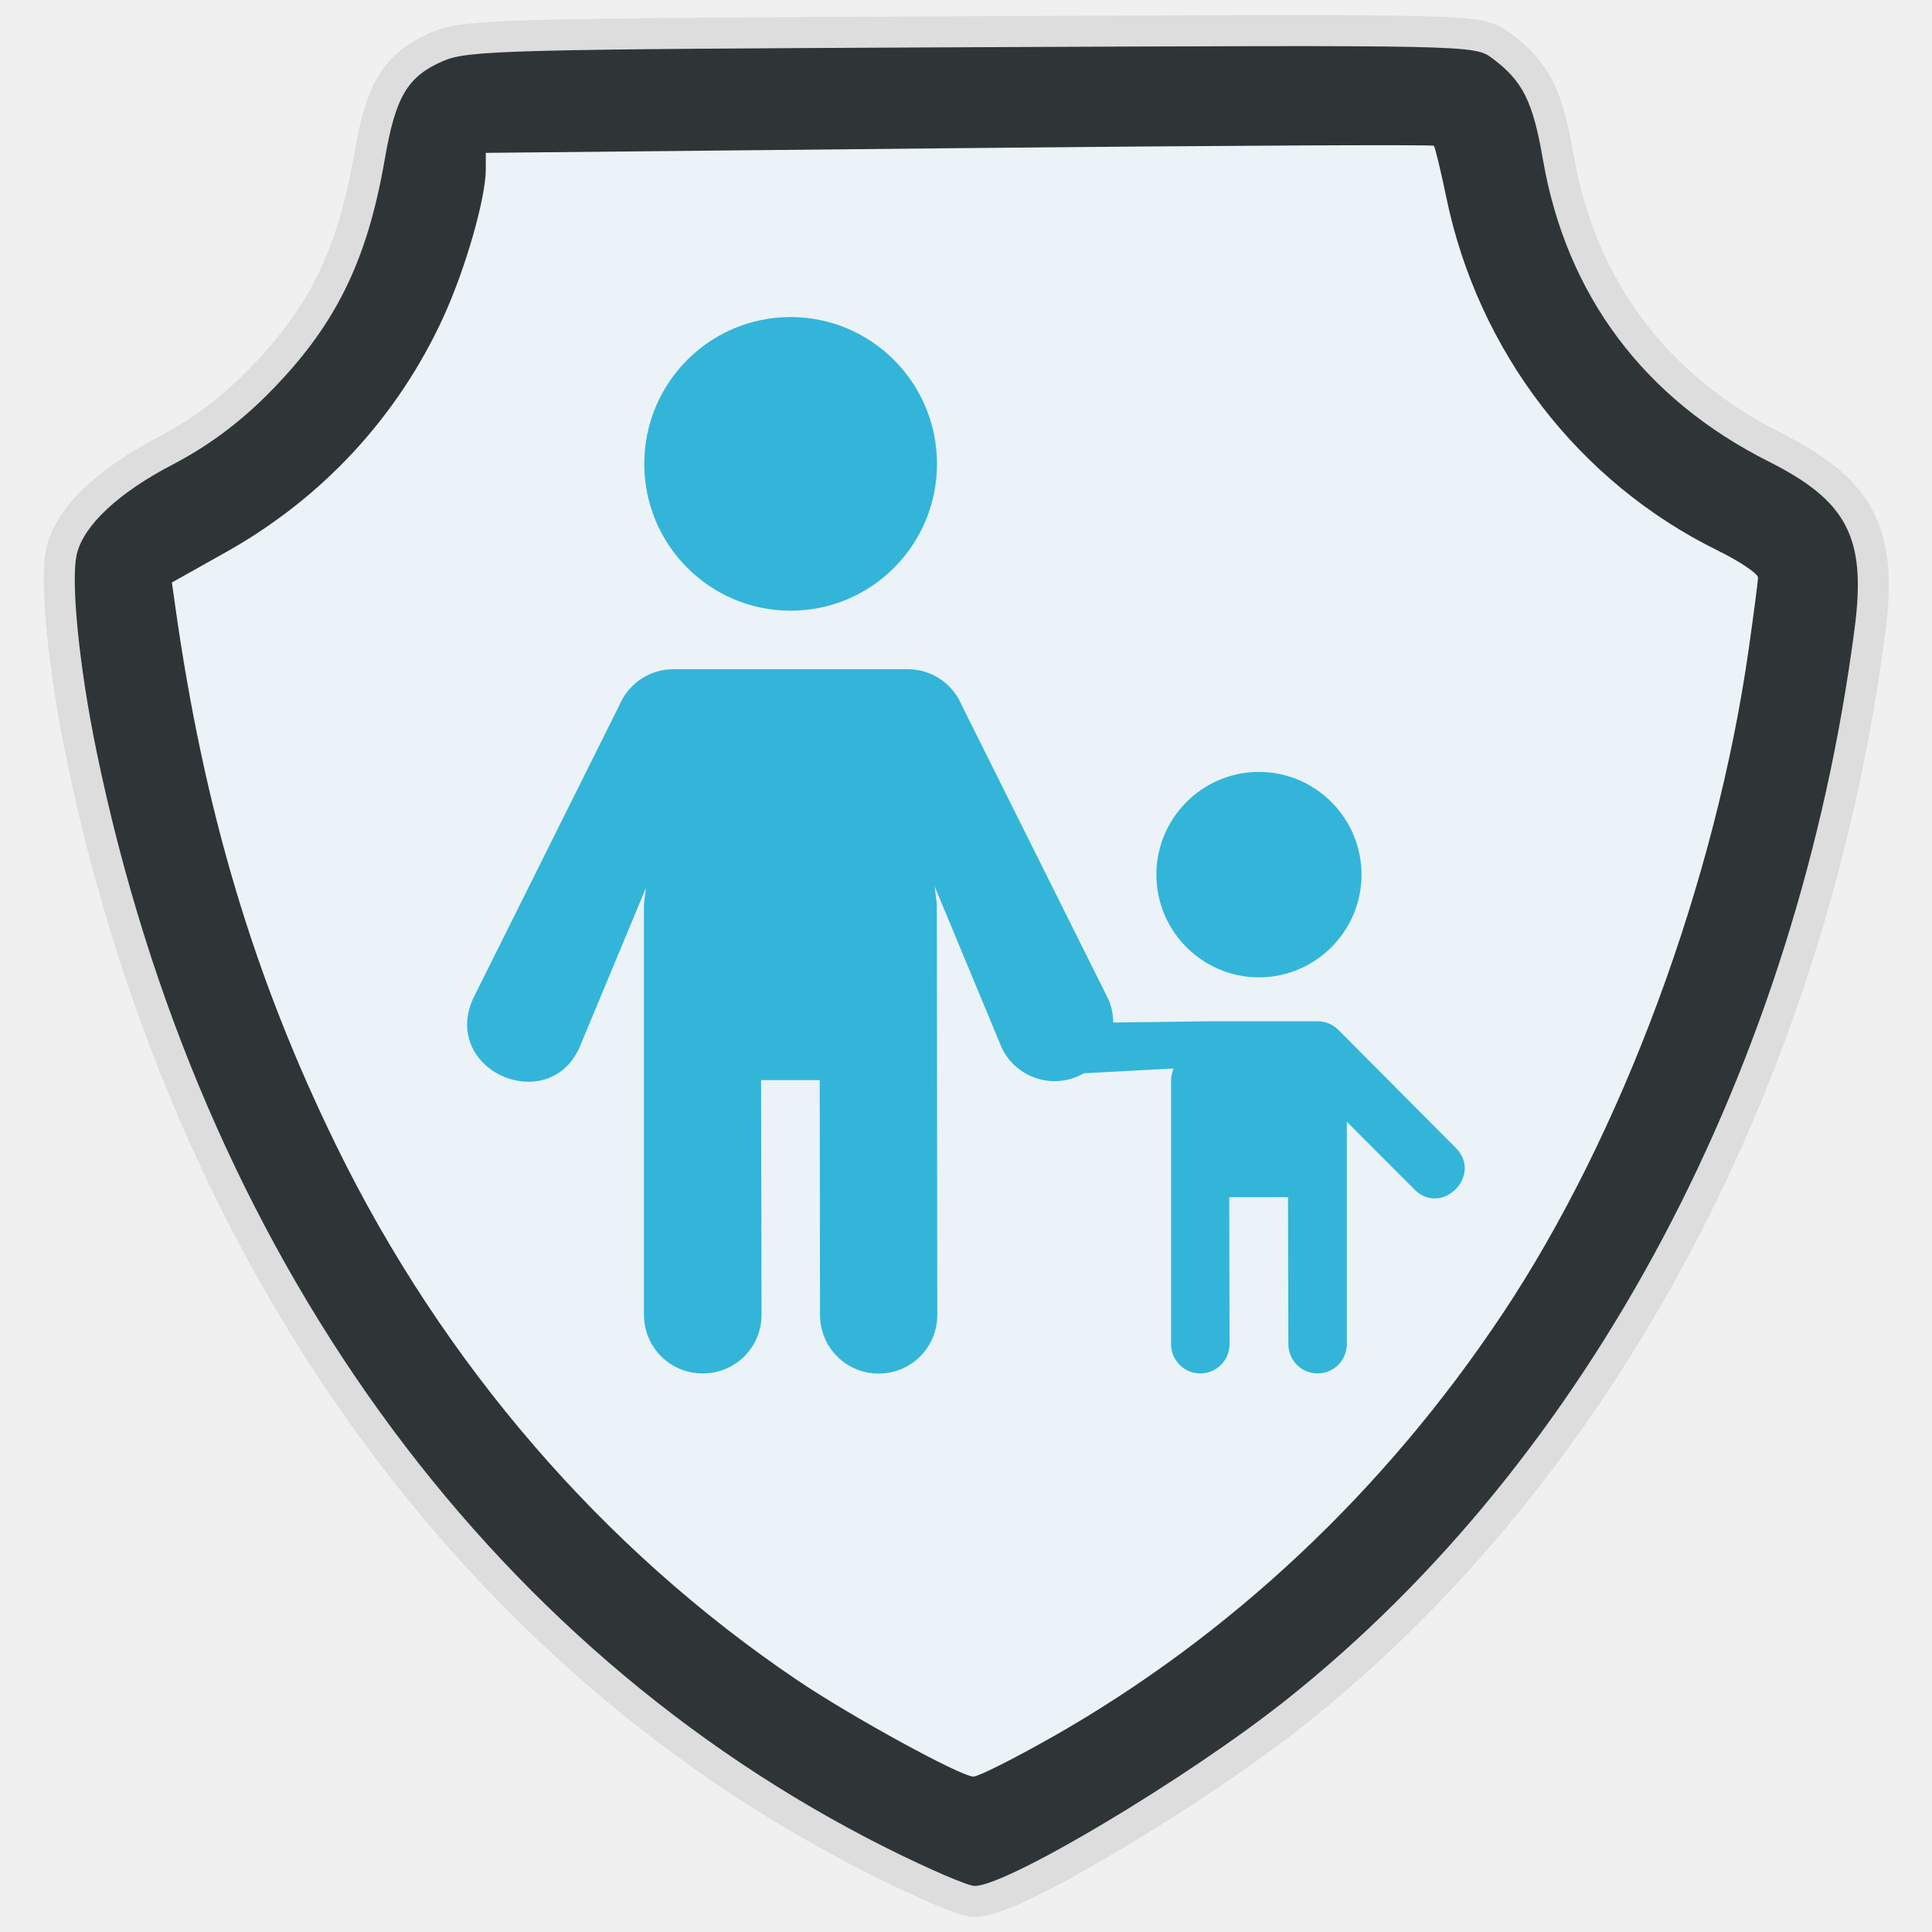
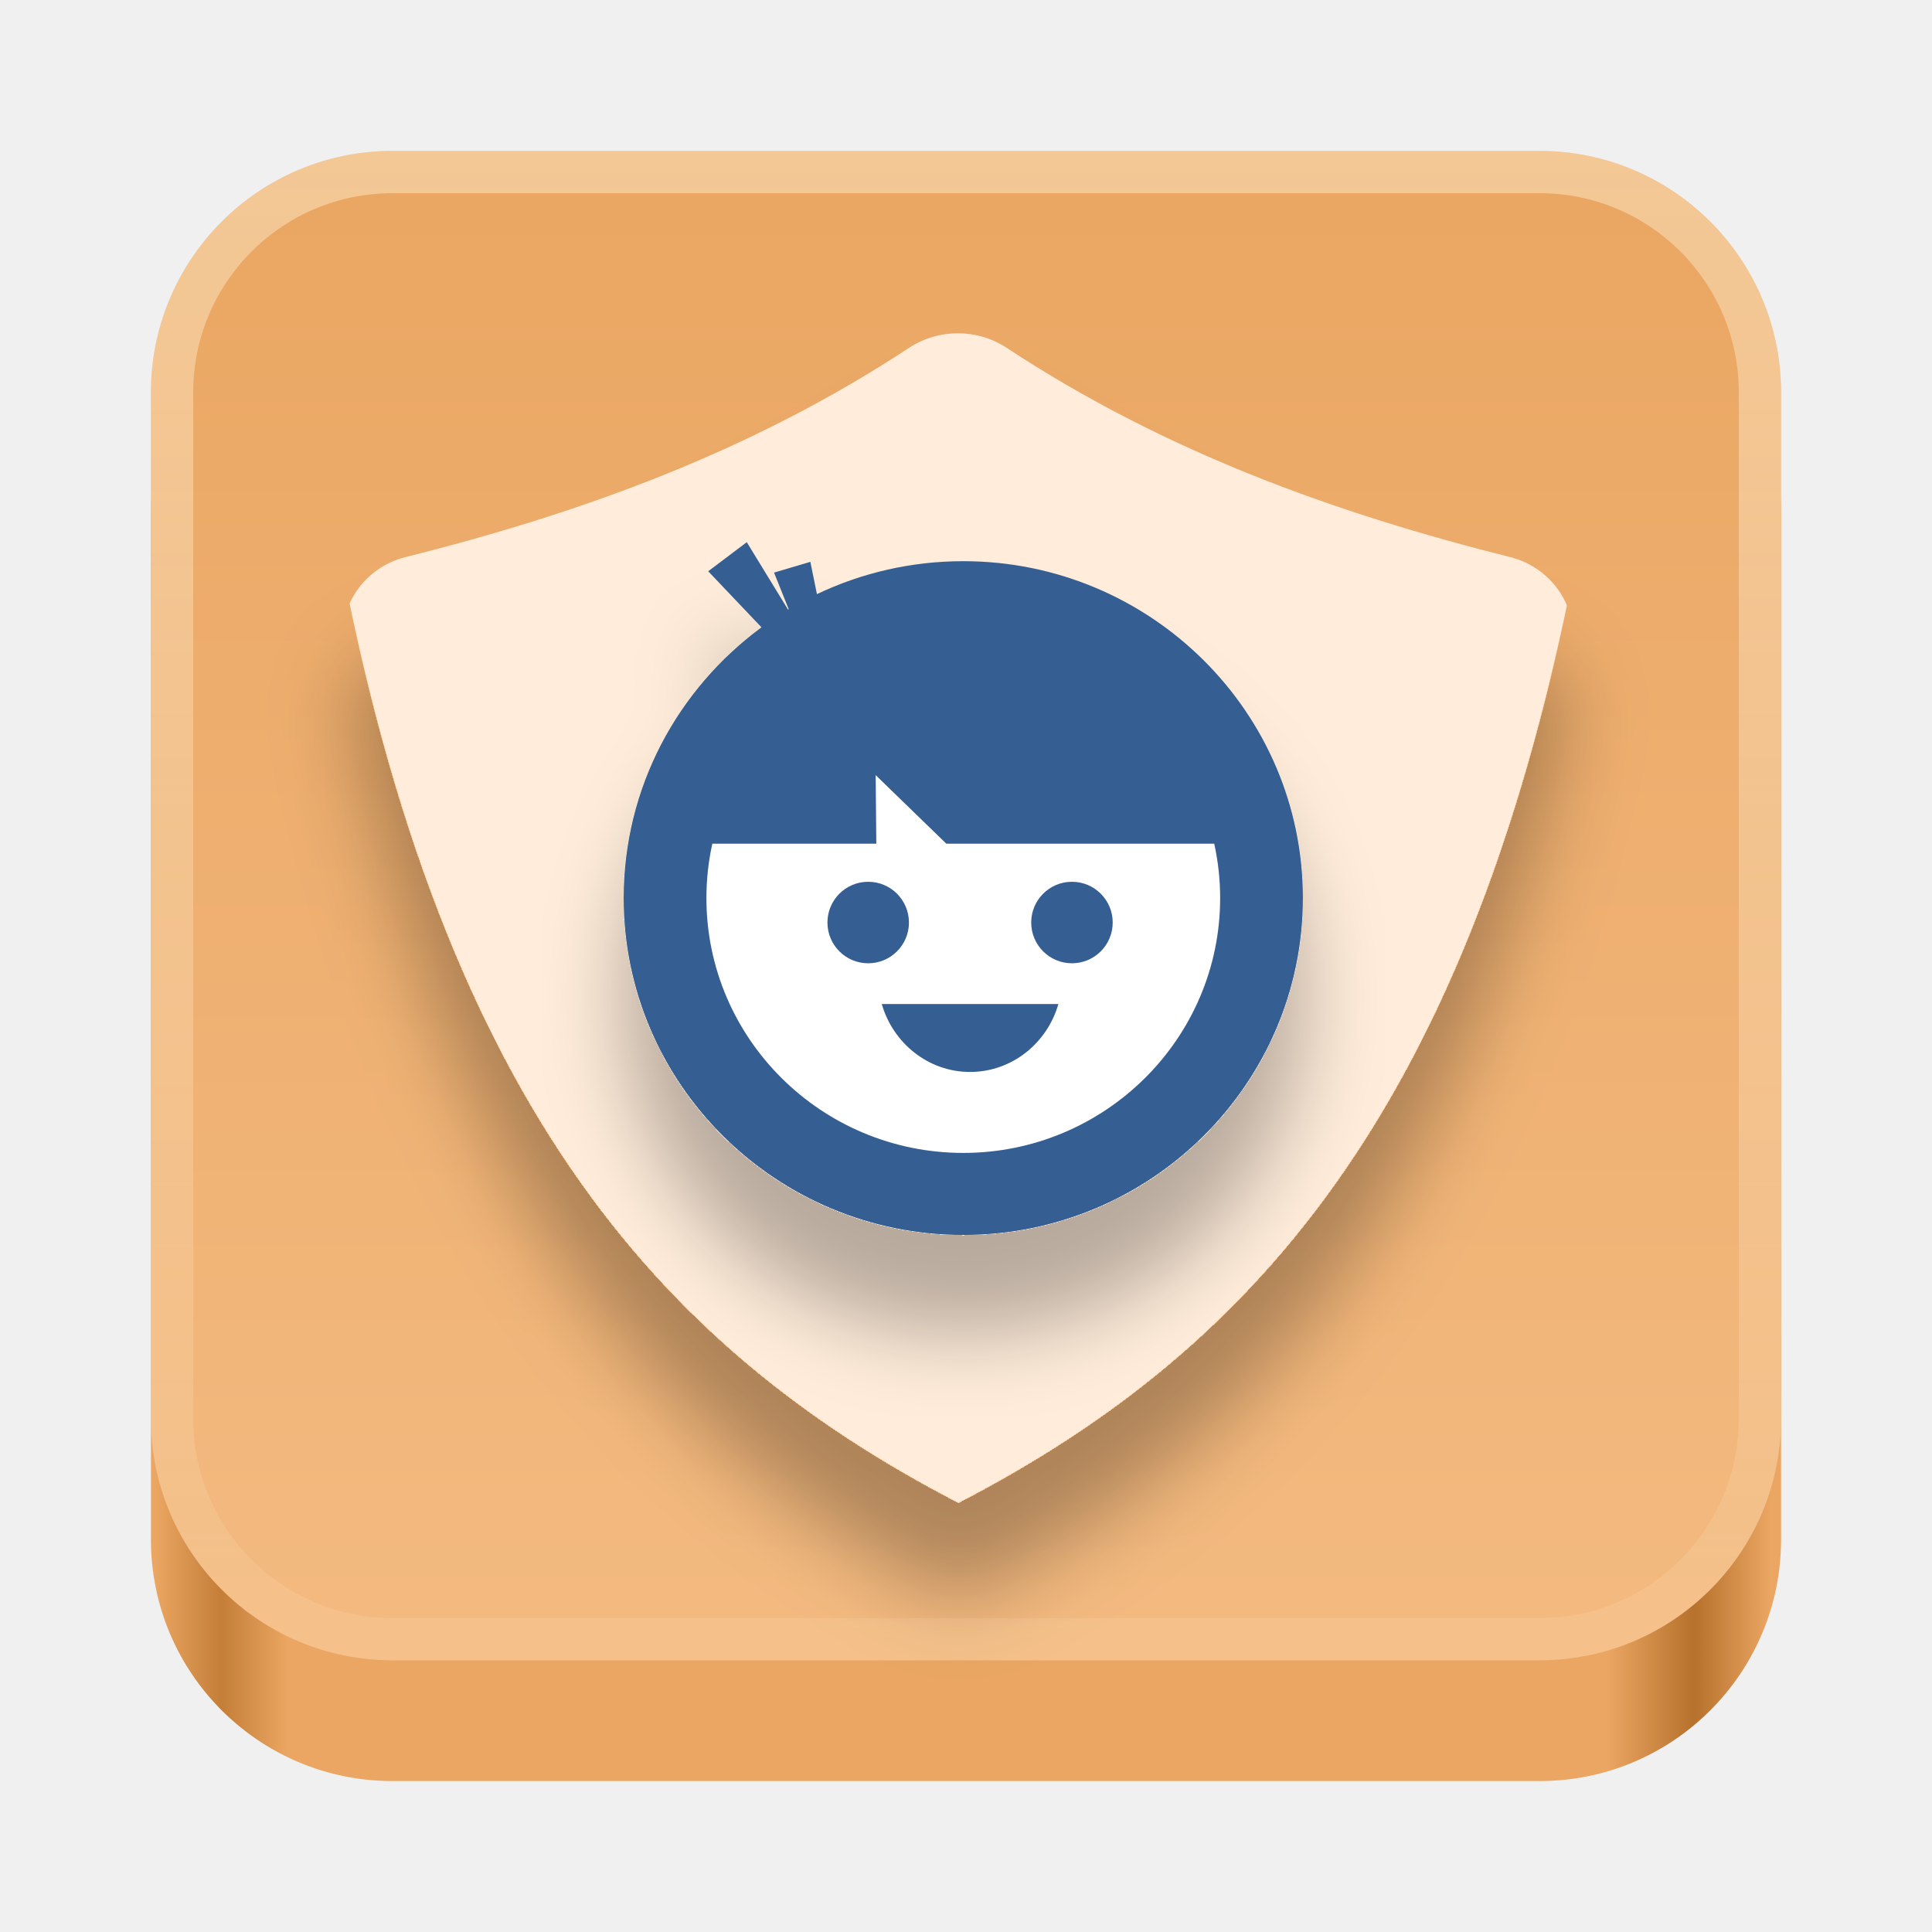
- <svg xmlns="http://www.w3.org/2000/svg" width="64" height="64" viewBox="0 0 16.933 16.933" version="1.1" id="svg1">
-   <defs id="defs1">
-     <linearGradient id="SVGID_00000129901450951144020920000007753056098303935627_" gradientUnits="userSpaceOnUse" x1="-434.028" y1="-74.135" x2="-434.028" y2="-49.801" gradientTransform="matrix(1,0,0,-1,0,-121.5918)">
-       <stop offset="0" style="stop-color:#27AFD9" id="stop80" />
-       <stop offset="1" style="stop-color:#42BDD9" id="stop81" />
-     </linearGradient>
-   </defs>
-   <g id="layer1">
-     <g id="g2" transform="matrix(1.35598,0,0,1.35598,-3.013962,-3.013962)">
-       <g id="g1">
-         <g id="g321" transform="matrix(0.1202119,0,0,0.1202119,134.4769,-3.58447)">
-           <path style="fill:#2f3536;fill-opacity:1;stroke:#dddddd;stroke-width:3.334;stroke-dasharray:none;stroke-opacity:1" d="m -1052.522,147.664 c -21.587,-10.823 -36.899,-32.076 -42.458,-58.933 -0.943,-4.555 -1.41,-9.26 -1.058,-10.661 0.387,-1.542 2.253,-3.278 5.138,-4.779 1.846,-0.96 3.537,-2.206 5.059,-3.724 3.652,-3.646 5.391,-7.12 6.354,-12.699 0.583,-3.372 1.221,-4.448 3.13,-5.276 1.339,-0.58 3.324,-0.632 28.449,-0.745 26.835,-0.12 27.016,-0.117 27.965,0.591 1.647,1.229 2.184,2.304 2.731,5.463 1.257,7.265 5.433,12.85 12.126,16.217 4.249,2.138 5.265,4.106 4.631,8.97 -3.078,23.607 -14.252,44.666 -30.583,57.635 -5.297,4.207 -14.982,9.989 -16.731,9.989 -0.366,0 -2.504,-0.922 -4.751,-2.048 z" id="path287" />
-           <path style="fill:#2f3536;fill-opacity:1;stroke-width:7.079" d="m -1052.522,147.664 c -21.587,-10.823 -36.899,-32.076 -42.458,-58.933 -0.943,-4.555 -1.41,-9.26 -1.058,-10.661 0.387,-1.542 2.253,-3.278 5.138,-4.779 1.846,-0.96 3.537,-2.206 5.059,-3.724 3.652,-3.646 5.391,-7.12 6.354,-12.699 0.583,-3.372 1.221,-4.448 3.13,-5.276 1.339,-0.58 3.324,-0.632 28.449,-0.745 26.835,-0.12 27.016,-0.117 27.965,0.591 1.647,1.229 2.184,2.304 2.731,5.463 1.257,7.265 5.433,12.85 12.126,16.217 4.249,2.138 5.265,4.106 4.631,8.97 -3.078,23.607 -14.252,44.666 -30.583,57.635 -5.297,4.207 -14.982,9.989 -16.731,9.989 -0.366,0 -2.504,-0.922 -4.751,-2.048 z" id="path290" />
-           <path style="fill:#ebf3f8;fill-opacity:1;stroke-width:7.079" d="m -1043.627,141.721 c 9.598,-5.447 17.878,-13.224 24.232,-22.759 6.427,-9.646 11.466,-23.248 13.246,-35.76 0.27,-1.9 0.495,-3.628 0.498,-3.839 0,-0.212 -0.975,-0.867 -2.174,-1.458 -7.483,-3.684 -12.876,-10.705 -14.587,-18.992 -0.3,-1.452 -0.602,-2.697 -0.671,-2.766 -0.071,-0.071 -11.566,-0.014 -25.549,0.127 l -25.423,0.253 v 0.877 c 0,1.554 -1.086,5.344 -2.278,7.948 -2.447,5.348 -6.491,9.724 -11.672,12.632 l -2.927,1.643 0.178,1.269 c 1.545,10.979 4.231,19.971 8.676,29.044 5.734,11.703 14.322,21.657 24.767,28.705 2.912,1.965 8.784,5.179 9.474,5.186 0.263,0.003 2.157,-0.948 4.209,-2.112 z" id="path291" />
-         </g>
-         <path style="fill:#33b5d9;fill-opacity:1;stroke-width:0.19" d="m 7.333,4.272 c -0.523,0 -0.946,0.425 -0.946,0.949 0,0.524 0.424,0.949 0.946,0.949 0.523,0 0.946,-0.425 0.946,-0.949 0,-0.524 -0.424,-0.949 -0.946,-0.949 z M 6.576,6.548 C 6.423,6.548 6.285,6.64 6.226,6.781 L 5.28,8.678 C 5.07,9.151 5.79,9.452 5.978,8.97 L 6.398,7.961 6.385,8.066 V 10.721 c 0,0.21 0.169,0.379 0.379,0.379 h 0.002 c 0.21,0 0.379,-0.169 0.379,-0.379 L 7.142,9.204 H 7.521 l 0.002,1.518 c 2.088e-4,0.21 0.169,0.379 0.379,0.379 0.21,0 0.379,-0.169 0.379,-0.379 L 8.278,8.066 8.264,7.952 8.687,8.97 c 0.084,0.216 0.341,0.306 0.541,0.19 l 0.579,-0.031 c -0.005,0.025 -0.015,0.048 -0.015,0.074 v 1.707 c 0,0.105 0.084,0.19 0.189,0.19 0.105,0 0.189,-0.085 0.189,-0.19 l -0.002,-0.949 h 0.38 l 0.002,0.949 c 1.62e-4,0.105 0.084,0.19 0.189,0.19 0.105,0 0.189,-0.085 0.189,-0.19 V 9.473 l 0.433,0.434 c 0.178,0.186 0.453,-0.089 0.268,-0.268 L 10.874,8.88 c -0.036,-0.036 -0.084,-0.056 -0.134,-0.056 H 10.034 l -0.616,0.008 c 3.41e-5,-0.053 -0.011,-0.106 -0.033,-0.154 L 8.439,6.781 C 8.38,6.64 8.243,6.548 8.09,6.548 Z M 10.36,7.212 c -0.365,0 -0.663,0.298 -0.663,0.664 0,0.366 0.298,0.664 0.663,0.664 0.365,0 0.663,-0.298 0.663,-0.664 0,-0.366 -0.298,-0.664 -0.663,-0.664 z" id="path300" />
+ <svg xmlns="http://www.w3.org/2000/svg" width="64" height="64" viewBox="0 0 64 64" fill="none">
+   <rect x="5" y="9" width="54" height="50" rx="8" fill="url(#paint0_linear_2689_60591)" />
+   <rect x="5" y="5" width="54" height="50" rx="8" fill="url(#paint1_linear_2689_60591)" />
+   <g filter="url(#filter0_d_2689_60591)">
+     <mask id="mask0_2689_60591" style="mask-type:alpha" maskUnits="userSpaceOnUse" x="11" y="8" width="42" height="42">
+       <path d="M11 16.983C18.195 15.459 25.366 13.216 31.75 8.78C38.134 13.216 45.304 15.459 52.5 16.983C49.091 36.325 41.749 44.599 31.75 49.78C21.752 44.599 14.41 36.325 11 16.983Z" fill="#E1B37B" />
+     </mask>
+     <g mask="url(#mask0_2689_60591)">
+       <path d="M13.432 18.455C19.194 17.012 24.884 14.968 30.109 11.525C31.09 10.879 32.37 10.879 33.351 11.525C38.576 14.969 44.265 17.012 50.028 18.455C51.42 18.803 52.337 20.16 52.065 21.57C48.638 39.319 41.96 47.611 33.011 52.875C32.22 53.34 31.24 53.34 30.449 52.875C21.5 47.611 14.822 39.319 11.395 21.57C11.123 20.16 12.039 18.803 13.432 18.455Z" fill="#FFECDA" />
+       <g filter="url(#filter1_d_2689_60591)">
+         <path d="M42.8 29.84C42.8 35.805 37.965 40.64 32 40.64C26.035 40.64 21.2 35.805 21.2 29.84C21.2 23.875 26.035 19.04 32 19.04C37.965 19.04 42.8 23.875 42.8 29.84Z" fill="white" />
+         <path d="M31.91 18.59C30.176 18.59 28.531 18.982 27.062 19.681L26.844 18.612L25.641 18.968L26.127 20.181C26.12 20.185 26.112 20.189 26.105 20.194L24.738 17.96L23.46 18.924L25.224 20.781C22.457 22.817 20.66 26.079 20.66 29.75C20.66 35.904 25.707 40.91 31.91 40.91C38.113 40.91 43.16 35.904 43.16 29.75C43.161 23.596 38.114 18.59 31.91 18.59ZM31.91 38.192C27.218 38.192 23.401 34.407 23.401 29.75C23.401 29.133 23.468 28.529 23.597 27.949H29.029L29.008 25.677L31.349 27.949H40.223C40.351 28.529 40.419 29.133 40.419 29.75C40.419 34.404 36.602 38.192 31.91 38.192Z" fill="#355F92" />
+         <path d="M28.76 31.91C29.506 31.91 30.11 31.306 30.11 30.56C30.11 29.814 29.506 29.21 28.76 29.21C28.014 29.21 27.41 29.814 27.41 30.56C27.41 31.306 28.014 31.91 28.76 31.91Z" fill="#355F92" />
+         <path d="M35.51 31.91C36.255 31.91 36.86 31.306 36.86 30.56C36.86 29.814 36.255 29.21 35.51 29.21C34.764 29.21 34.16 29.814 34.16 30.56C34.16 31.306 34.764 31.91 35.51 31.91Z" fill="#355F92" />
+         <path d="M32.135 35.51C33.53 35.51 34.693 34.545 35.06 33.26H29.21C29.578 34.545 30.741 35.51 32.135 35.51Z" fill="#355F92" />
      </g>
    </g>
  </g>
+   <rect x="5.7" y="5.7" width="52.6" height="48.6" rx="7.3" stroke="url(#paint2_linear_2689_60591)" stroke-width="1.4" style="mix-blend-mode:soft-light" />
+   <defs>
+     <filter id="filter0_d_2689_60591" x="8.647" y="11.04" width="46.166" height="44.68" filterUnits="userSpaceOnUse" color-interpolation-filters="sRGB">
+       <feFlood flood-opacity="0" result="BackgroundImageFix" />
+       <feColorMatrix in="SourceAlpha" type="matrix" values="0 0 0 0 0 0 0 0 0 0 0 0 0 0 0 0 0 0 127 0" result="hardAlpha" />
+       <feOffset dy="3.24" />
+       <feGaussianBlur stdDeviation="1.35" />
+       <feComposite in2="hardAlpha" operator="out" />
+       <feColorMatrix type="matrix" values="0 0 0 0 0 0 0 0 0 0 0 0 0 0 0 0 0 0 0.28 0" />
+       <feBlend mode="normal" in2="BackgroundImageFix" result="effect1_dropShadow_2689_60591" />
+       <feBlend mode="normal" in="SourceGraphic" in2="effect1_dropShadow_2689_60591" result="shape" />
+     </filter>
+     <filter id="filter1_d_2689_60591" x="17.96" y="17.96" width="27.9" height="28.89" filterUnits="userSpaceOnUse" color-interpolation-filters="sRGB">
+       <feFlood flood-opacity="0" result="BackgroundImageFix" />
+       <feColorMatrix in="SourceAlpha" type="matrix" values="0 0 0 0 0 0 0 0 0 0 0 0 0 0 0 0 0 0 127 0" result="hardAlpha" />
+       <feOffset dy="3.24" />
+       <feGaussianBlur stdDeviation="1.35" />
+       <feComposite in2="hardAlpha" operator="out" />
+       <feColorMatrix type="matrix" values="0 0 0 0 0 0 0 0 0 0 0 0 0 0 0 0 0 0 0.28 0" />
+       <feBlend mode="normal" in2="BackgroundImageFix" result="effect1_dropShadow_2689_60591" />
+       <feBlend mode="normal" in="SourceGraphic" in2="effect1_dropShadow_2689_60591" result="shape" />
+     </filter>
+     <linearGradient id="paint0_linear_2689_60591" x1="5.133" y1="58.167" x2="58.641" y2="58.167" gradientUnits="userSpaceOnUse">
+       <stop stop-color="#EAA662" />
+       <stop offset="0.041" stop-color="#C47E38" />
+       <stop offset="0.082" stop-color="#EAA662" />
+       <stop offset="0.899" stop-color="#EAA662" />
+       <stop offset="0.953" stop-color="#B6712D" />
+       <stop offset="1" stop-color="#EAA662" />
+     </linearGradient>
+     <linearGradient id="paint1_linear_2689_60591" x1="32" y1="5" x2="32" y2="55" gradientUnits="userSpaceOnUse">
+       <stop stop-color="#EAA662" />
+       <stop offset="1" stop-color="#F3BA80" />
+     </linearGradient>
+     <linearGradient id="paint2_linear_2689_60591" x1="32" y1="1" x2="32" y2="61" gradientUnits="userSpaceOnUse">
+       <stop stop-color="white" stop-opacity="0.9" />
+       <stop offset="1" stop-color="white" stop-opacity="0.1" />
+     </linearGradient>
+   </defs>
</svg>
